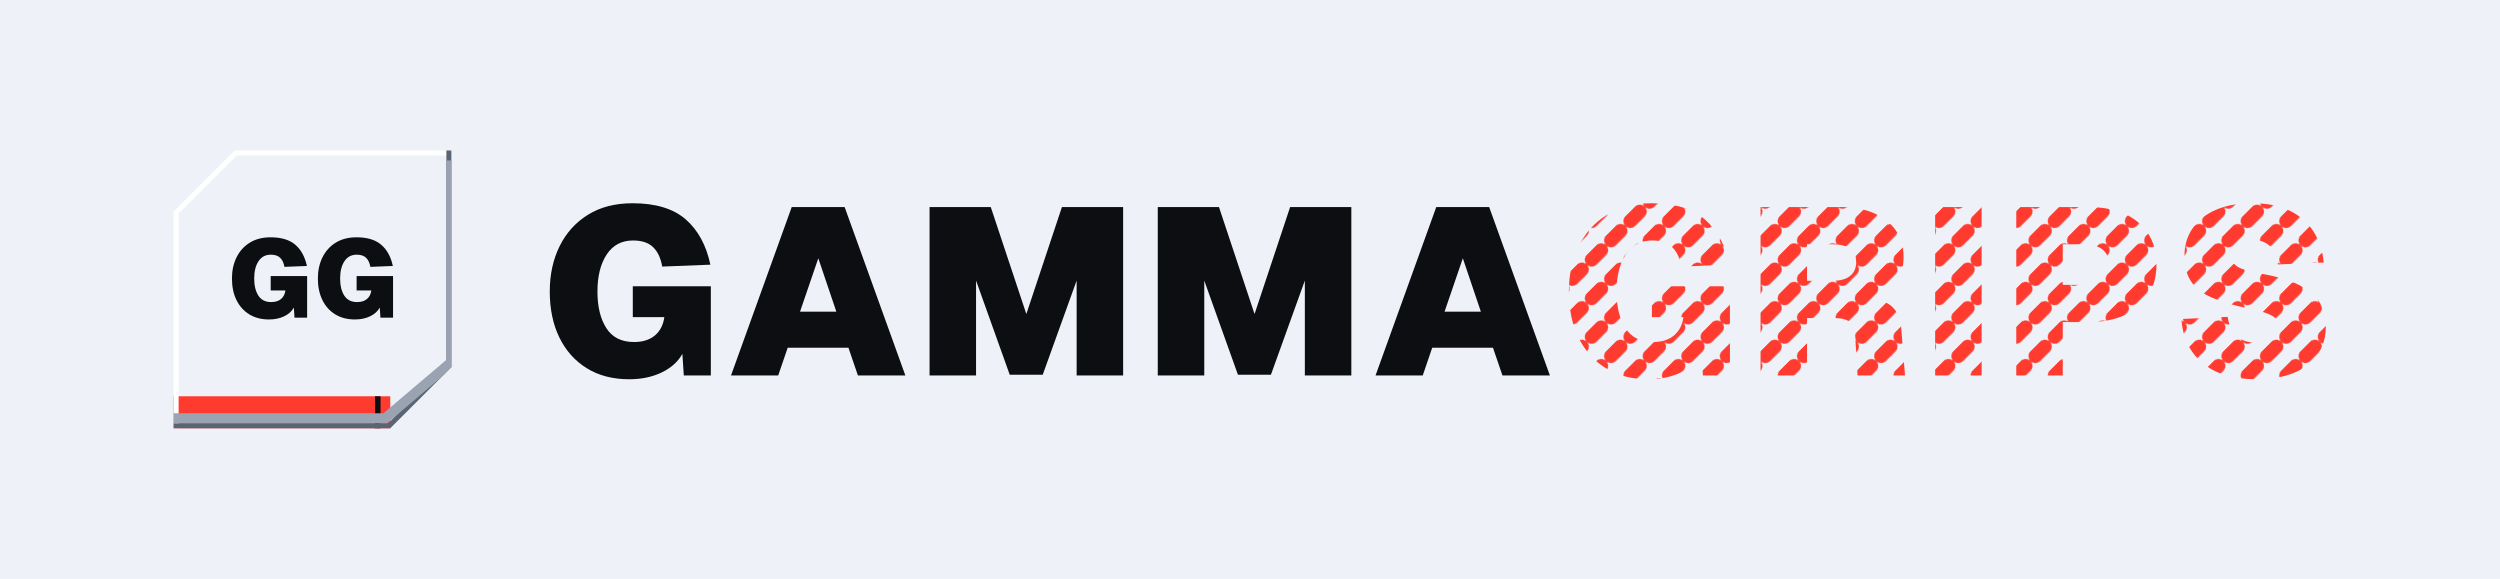
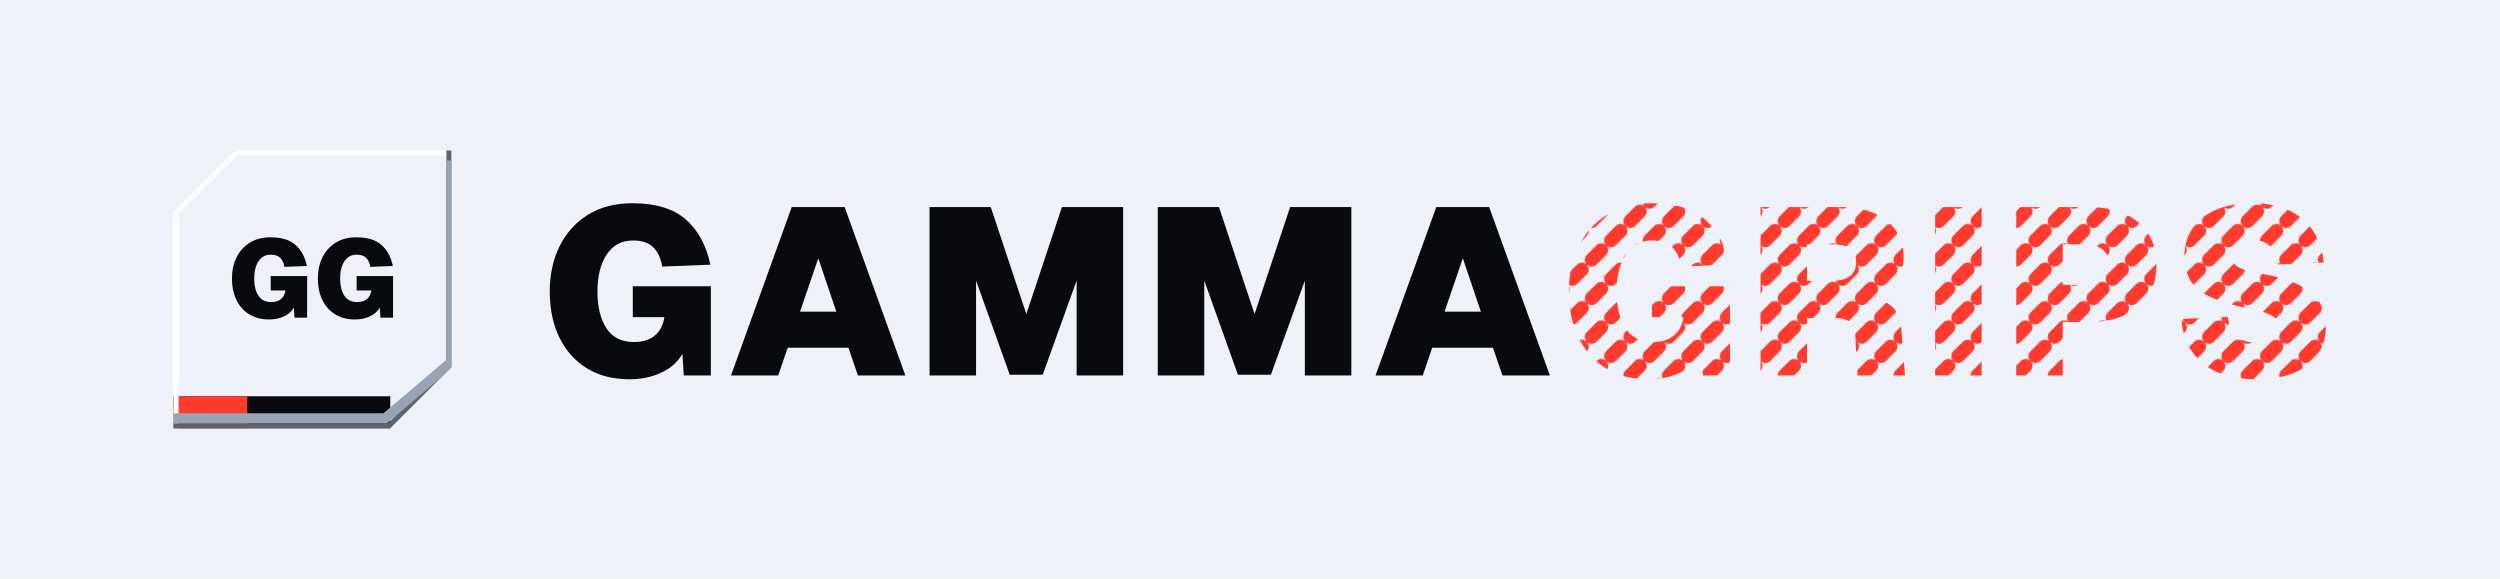
<svg xmlns="http://www.w3.org/2000/svg" viewBox="0 0 864 200">
  <rect width="864" height="200" fill="#eef2f8" />
  <g transform="translate(60 52)">
    <defs>
      <clipPath id="kc-lkgipk">
        <path d="M21.12 0H96V74.88L74.88 96H0V21.12Z" />
      </clipPath>
    </defs>
    <path d="M21.12 0H96V74.88L74.88 96H0V21.12Z" fill="#eef2f8" />
    <g clip-path="url(#kc-lkgipk)">
-       <rect x="0" y="84.96" width="74.88" height="11.04" fill="#ff3b30" />
-       <rect x="69.6" y="84.96" width="1.92" height="11.04" fill="#0d0e12" />
+       <rect x="0" y="84.96" width="74.88" height="11.04" fill="#090a0d" />
+       <rect x="0" y="84.96" width="25.459" height="11.04" fill="#ff3b30" />
      <g fill="none" stroke-width="3.456">
        <path d="M0 96V21.12L21.12 0H96" stroke="#ffffff" />
        <path d="M96 0V74.88L74.88 96H0" stroke="#5b6472" />
        <path d="M96 3.456V73.152L73.152 92.544H0" stroke="#9aa3b2" />
      </g>
    </g>
    <g transform="translate(20.16 30.01056) scale(0.3826804)">
      <g transform="translate(-4 72.6)">
-         <path d="M37.5 1.6L37.5 1.6Q27.1 1.6 19.6 -3.05Q12.1 -7.7 8.05 -16Q4 -24.3 4 -35.4L4 -35.4Q4 -46.1 8.15 -54.5Q12.3 -62.9 20.1 -67.75Q27.9 -72.6 38.9 -72.6L38.9 -72.6Q53.5 -72.6 61.3 -65.8Q69.1 -59 71.7 -46.7L71.7 -46.7L51.4 -45.9Q50.5 -51.2 47.6 -54.05Q44.7 -56.9 39.1 -56.9L39.1 -56.9Q31.9 -56.9 28 -51Q24.1 -45.1 24.1 -35.4L24.1 -35.4Q24.1 -25.8 27.85 -19.95Q31.6 -14.1 39.5 -14.1L39.5 -14.1Q45 -14.1 48.3 -16.85Q51.6 -19.6 52.3 -24.6L52.3 -24.6L39 -24.6L39 -37.6L71.9 -37.6L71.9 0L60.5 0L59.9 -9.1Q57.1 -4.1 51.15 -1.25Q45.2 1.6 37.5 1.6" fill="#0d0e12" />
-         <path d="M115.1 1.6L115.1 1.6Q104.7 1.6 97.2 -3.05Q89.7 -7.7 85.65 -16Q81.6 -24.3 81.6 -35.4L81.6 -35.4Q81.6 -46.1 85.75 -54.5Q89.9 -62.9 97.7 -67.75Q105.5 -72.6 116.5 -72.6L116.5 -72.6Q131.1 -72.6 138.9 -65.8Q146.7 -59 149.3 -46.7L149.3 -46.7L129 -45.9Q128.1 -51.2 125.2 -54.05Q122.3 -56.9 116.7 -56.9L116.7 -56.9Q109.5 -56.9 105.6 -51Q101.7 -45.1 101.7 -35.4L101.7 -35.4Q101.7 -25.8 105.45 -19.95Q109.2 -14.1 117.1 -14.1L117.1 -14.1Q122.6 -14.1 125.9 -16.85Q129.2 -19.6 129.9 -24.6L129.9 -24.6L116.6 -24.6L116.6 -37.6L149.5 -37.6L149.5 0L138.1 0L137.5 -9.1Q134.7 -4.1 128.75 -1.25Q122.8 1.6 115.1 1.6" fill="#0d0e12" />
+         <path d="M37.5 1.6L37.5 1.6Q27.1 1.6 19.6 -3.05Q12.1 -7.7 8.05 -16Q4 -24.3 4 -35.4L4 -35.4Q4 -46.1 8.15 -54.5Q12.3 -62.9 20.1 -67.75Q27.9 -72.6 38.9 -72.6L38.9 -72.6Q53.5 -72.6 61.3 -65.8Q69.1 -59 71.7 -46.7L71.7 -46.7L51.4 -45.9Q50.5 -51.2 47.6 -54.05Q44.7 -56.9 39.1 -56.9L39.1 -56.9Q31.9 -56.9 28 -51Q24.1 -45.1 24.1 -35.4L24.1 -35.4Q24.1 -25.8 27.85 -19.95Q31.6 -14.1 39.5 -14.1L39.5 -14.1Q45 -14.1 48.3 -16.85Q51.6 -19.6 52.3 -24.6L52.3 -24.6L39 -24.6L39 -37.6L71.9 -37.6L71.9 0L60.5 0L59.9 -9.1Q57.1 -4.1 51.15 -1.25Q45.2 1.6 37.5 1.6" fill="#090a0d" />
+         <path d="M115.1 1.6L115.1 1.6Q104.7 1.6 97.2 -3.05Q89.7 -7.7 85.65 -16Q81.6 -24.3 81.6 -35.4L81.6 -35.4Q81.6 -46.1 85.75 -54.5Q89.9 -62.9 97.7 -67.75Q105.5 -72.6 116.5 -72.6L116.5 -72.6Q131.1 -72.6 138.9 -65.8Q146.7 -59 149.3 -46.7L149.3 -46.7L129 -45.9Q128.1 -51.2 125.2 -54.05Q122.3 -56.9 116.7 -56.9L116.7 -56.9Q109.5 -56.9 105.6 -51Q101.7 -45.1 101.7 -35.4L101.7 -35.4Q101.7 -25.8 105.45 -19.95Q109.2 -14.1 117.1 -14.1L117.1 -14.1Q122.6 -14.1 125.9 -16.85Q129.2 -19.6 129.9 -24.6L129.9 -24.6L116.6 -24.6L116.6 -37.6L149.5 -37.6L149.5 0L138.1 0L137.5 -9.1Q134.7 -4.1 128.75 -1.25Q122.8 1.6 115.1 1.6" fill="#090a0d" />
      </g>
    </g>
  </g>
  <g transform="translate(190 70.24) scale(0.8198347)">
    <defs>
      <pattern id="kn-lkgip" width="11.5" height="11.5" patternUnits="userSpaceOnUse" patternTransform="rotate(45)">
        <rect width="5.8" height="11.5" rx="2.9" fill="#ff3b30" />
      </pattern>
    </defs>
    <g transform="translate(-4 72.6)">
-       <path d="M37.5 1.6L37.5 1.6Q27.1 1.6 19.6 -3.05Q12.1 -7.7 8.05 -16Q4 -24.3 4 -35.4L4 -35.4Q4 -46.1 8.15 -54.5Q12.3 -62.9 20.1 -67.75Q27.9 -72.6 38.9 -72.6L38.9 -72.6Q53.5 -72.6 61.3 -65.8Q69.1 -59 71.7 -46.7L71.7 -46.7L51.4 -45.9Q50.5 -51.2 47.6 -54.05Q44.7 -56.9 39.1 -56.9L39.1 -56.9Q31.9 -56.9 28 -51Q24.1 -45.1 24.1 -35.4L24.1 -35.4Q24.1 -25.8 27.85 -19.95Q31.6 -14.1 39.5 -14.1L39.5 -14.1Q45 -14.1 48.3 -16.85Q51.6 -19.6 52.3 -24.6L52.3 -24.6L39 -24.6L39 -37.6L71.9 -37.6L71.9 0L60.5 0L59.9 -9.1Q57.1 -4.1 51.15 -1.25Q45.2 1.6 37.5 1.6M100.3 0L80.4 0L106 -71L128.3 -71L153.9 0L133.9 0L129.9 -11.7L104.3 -11.7L100.3 0M117.2 -49.4L109.5 -26.9L124.8 -26.9L117.2 -49.4M183.7 0L164.1 0L164.1 -71L189.9 -71L204.9 -25.9L219.9 -71L245.7 -71L245.7 0L226.1 0L226.1 -40L211.8 -0.3L197.9 -0.3L183.7 -40L183.7 0M279.9 0L260.3 0L260.3 -71L286.1 -71L301.1 -25.9L316.1 -71L341.9 -71L341.9 0L322.3 0L322.3 -40L308 -0.3L294.1 -0.3L279.9 -40L279.9 0M372 0L352.1 0L377.7 -71L400 -71L425.6 0L405.6 0L401.6 -11.7L376 -11.7L372 0M388.9 -49.4L381.2 -26.9L396.5 -26.9L388.9 -49.4" fill="#0d0e12" />
+       <path d="M37.5 1.6L37.5 1.6Q27.1 1.6 19.6 -3.05Q12.1 -7.7 8.05 -16Q4 -24.3 4 -35.4L4 -35.4Q4 -46.1 8.15 -54.5Q12.3 -62.9 20.1 -67.75Q27.9 -72.6 38.9 -72.6L38.9 -72.6Q53.5 -72.6 61.3 -65.8Q69.1 -59 71.7 -46.7L71.7 -46.7L51.4 -45.9Q50.5 -51.2 47.6 -54.05Q44.7 -56.9 39.1 -56.9L39.1 -56.9Q31.9 -56.9 28 -51Q24.1 -45.1 24.1 -35.4L24.1 -35.4Q24.1 -25.8 27.85 -19.95Q31.6 -14.1 39.5 -14.1L39.5 -14.1Q45 -14.1 48.3 -16.85Q51.6 -19.6 52.3 -24.6L52.3 -24.6L39 -24.6L39 -37.6L71.9 -37.6L71.9 0L60.5 0L59.9 -9.1Q57.1 -4.1 51.15 -1.25Q45.2 1.6 37.5 1.6M100.3 0L80.4 0L106 -71L128.3 -71L153.9 0L133.9 0L129.9 -11.7L104.3 -11.7L100.3 0M117.2 -49.4L109.5 -26.9L124.8 -26.9L117.2 -49.4M183.7 0L164.1 0L164.1 -71L189.9 -71L204.9 -25.9L219.9 -71L245.7 -71L245.7 0L226.1 0L226.1 -40L211.8 -0.3L197.9 -0.3L183.7 -40L183.7 0M279.9 0L260.3 0L260.3 -71L286.1 -71L301.1 -25.9L316.1 -71L341.9 -71L341.9 0L322.3 0L322.3 -40L308 -0.3L294.1 -0.3L279.9 -40L279.9 0M372 0L352.1 0L377.7 -71L400 -71L425.6 0L405.6 0L401.6 -11.7L376 -11.7L372 0M388.9 -49.4L381.2 -26.9L396.5 -26.9L388.9 -49.4" fill="#090a0d" />
      <path d="M467.1 1.6L467.1 1.6Q456.7 1.6 449.2 -3.05Q441.7 -7.7 437.65 -16Q433.6 -24.3 433.6 -35.4L433.6 -35.4Q433.6 -46.1 437.75 -54.5Q441.9 -62.9 449.7 -67.75Q457.5 -72.6 468.5 -72.6L468.5 -72.6Q483.1 -72.6 490.9 -65.8Q498.7 -59 501.3 -46.7L501.3 -46.7L481 -45.9Q480.1 -51.2 477.2 -54.05Q474.3 -56.9 468.7 -56.9L468.7 -56.9Q461.5 -56.9 457.6 -51Q453.7 -45.1 453.7 -35.4L453.7 -35.4Q453.7 -25.8 457.45 -19.95Q461.2 -14.1 469.1 -14.1L469.1 -14.1Q474.6 -14.1 477.9 -16.85Q481.2 -19.6 481.9 -24.6L481.9 -24.6L468.6 -24.6L468.6 -37.6L501.5 -37.6L501.5 0L490.1 0L489.5 -9.1Q486.7 -4.1 480.75 -1.25Q474.8 1.6 467.1 1.6M534 0L514.4 0L514.4 -71L548.3 -71Q556.3 -71 562.25 -68.4Q568.2 -65.8 571.45 -61.1Q574.7 -56.4 574.7 -50L574.7 -50Q574.7 -43.3 571.35 -38.7Q568 -34.1 561.9 -32.2L561.9 -32.2Q567.6 -31.5 570.45 -28.4Q573.3 -25.3 573.7 -20L573.7 -20L575.3 0L555.3 0L554.3 -16.6Q554.1 -20.5 552.2 -22.35Q550.3 -24.2 545.5 -24.2L545.5 -24.2L534 -24.2L534 0M534 -55.3L534 -39.9L544.7 -39.9Q549.6 -39.9 552.15 -41.95Q554.7 -44 554.7 -47.7L554.7 -47.7Q554.7 -55.3 544.7 -55.3L544.7 -55.3L534 -55.3M607.6 0L588 0L588 -71L607.6 -71L607.6 0M641.8 0L622.2 0L622.2 -71L652.6 -71Q666 -71 673.65 -64.5Q681.3 -58 681.3 -46.7L681.3 -46.7Q681.3 -39.3 677.85 -33.85Q674.4 -28.4 667.95 -25.45Q661.5 -22.5 652.6 -22.5L652.6 -22.5L641.8 -22.5L641.8 0M641.8 -55.3L641.8 -38.2L651.1 -38.2Q655.7 -38.2 658.5 -40.35Q661.3 -42.5 661.3 -46.7L661.3 -46.7Q661.3 -50.9 658.55 -53.1Q655.8 -55.3 651.1 -55.3L651.1 -55.3L641.8 -55.3M723.5 1.6L723.5 1.6Q708.8 1.6 700.7 -5.25Q692.6 -12.1 691.8 -23.8L691.8 -23.8L711.3 -24.7Q712.1 -19.5 715.05 -16.65Q718 -13.8 723.7 -13.8L723.7 -13.8Q728.2 -13.8 730.65 -15.35Q733.1 -16.9 733.1 -20L733.1 -20Q733.1 -21.9 732.15 -23.35Q731.2 -24.8 728.45 -25.95Q725.7 -27.1 720.3 -28.2L720.3 -28.2Q710.6 -30.2 704.6 -32.85Q698.6 -35.5 695.85 -39.7Q693.1 -43.9 693.1 -50.4L693.1 -50.4Q693.1 -57 696.5 -62Q699.9 -67 706.3 -69.8Q712.7 -72.6 721.7 -72.6L721.7 -72.6Q731.2 -72.6 737.6 -69.4Q744 -66.2 747.55 -60.6Q751.1 -55 751.8 -47.6L751.8 -47.6L732.5 -46.8Q732.1 -51.7 729.25 -54.45Q726.4 -57.2 721.5 -57.2L721.5 -57.2Q717.3 -57.2 715 -55.5Q712.7 -53.8 712.7 -51L712.7 -51Q712.7 -47.7 715.35 -45.95Q718 -44.2 724.9 -43L724.9 -43Q735.4 -41.2 741.5 -38.1Q747.6 -35 750.15 -30.7Q752.7 -26.4 752.7 -20.8L752.7 -20.8Q752.7 -10.4 745 -4.4Q737.3 1.6 723.5 1.6" fill="url(#kn-lkgip)" />
    </g>
  </g>
</svg>
